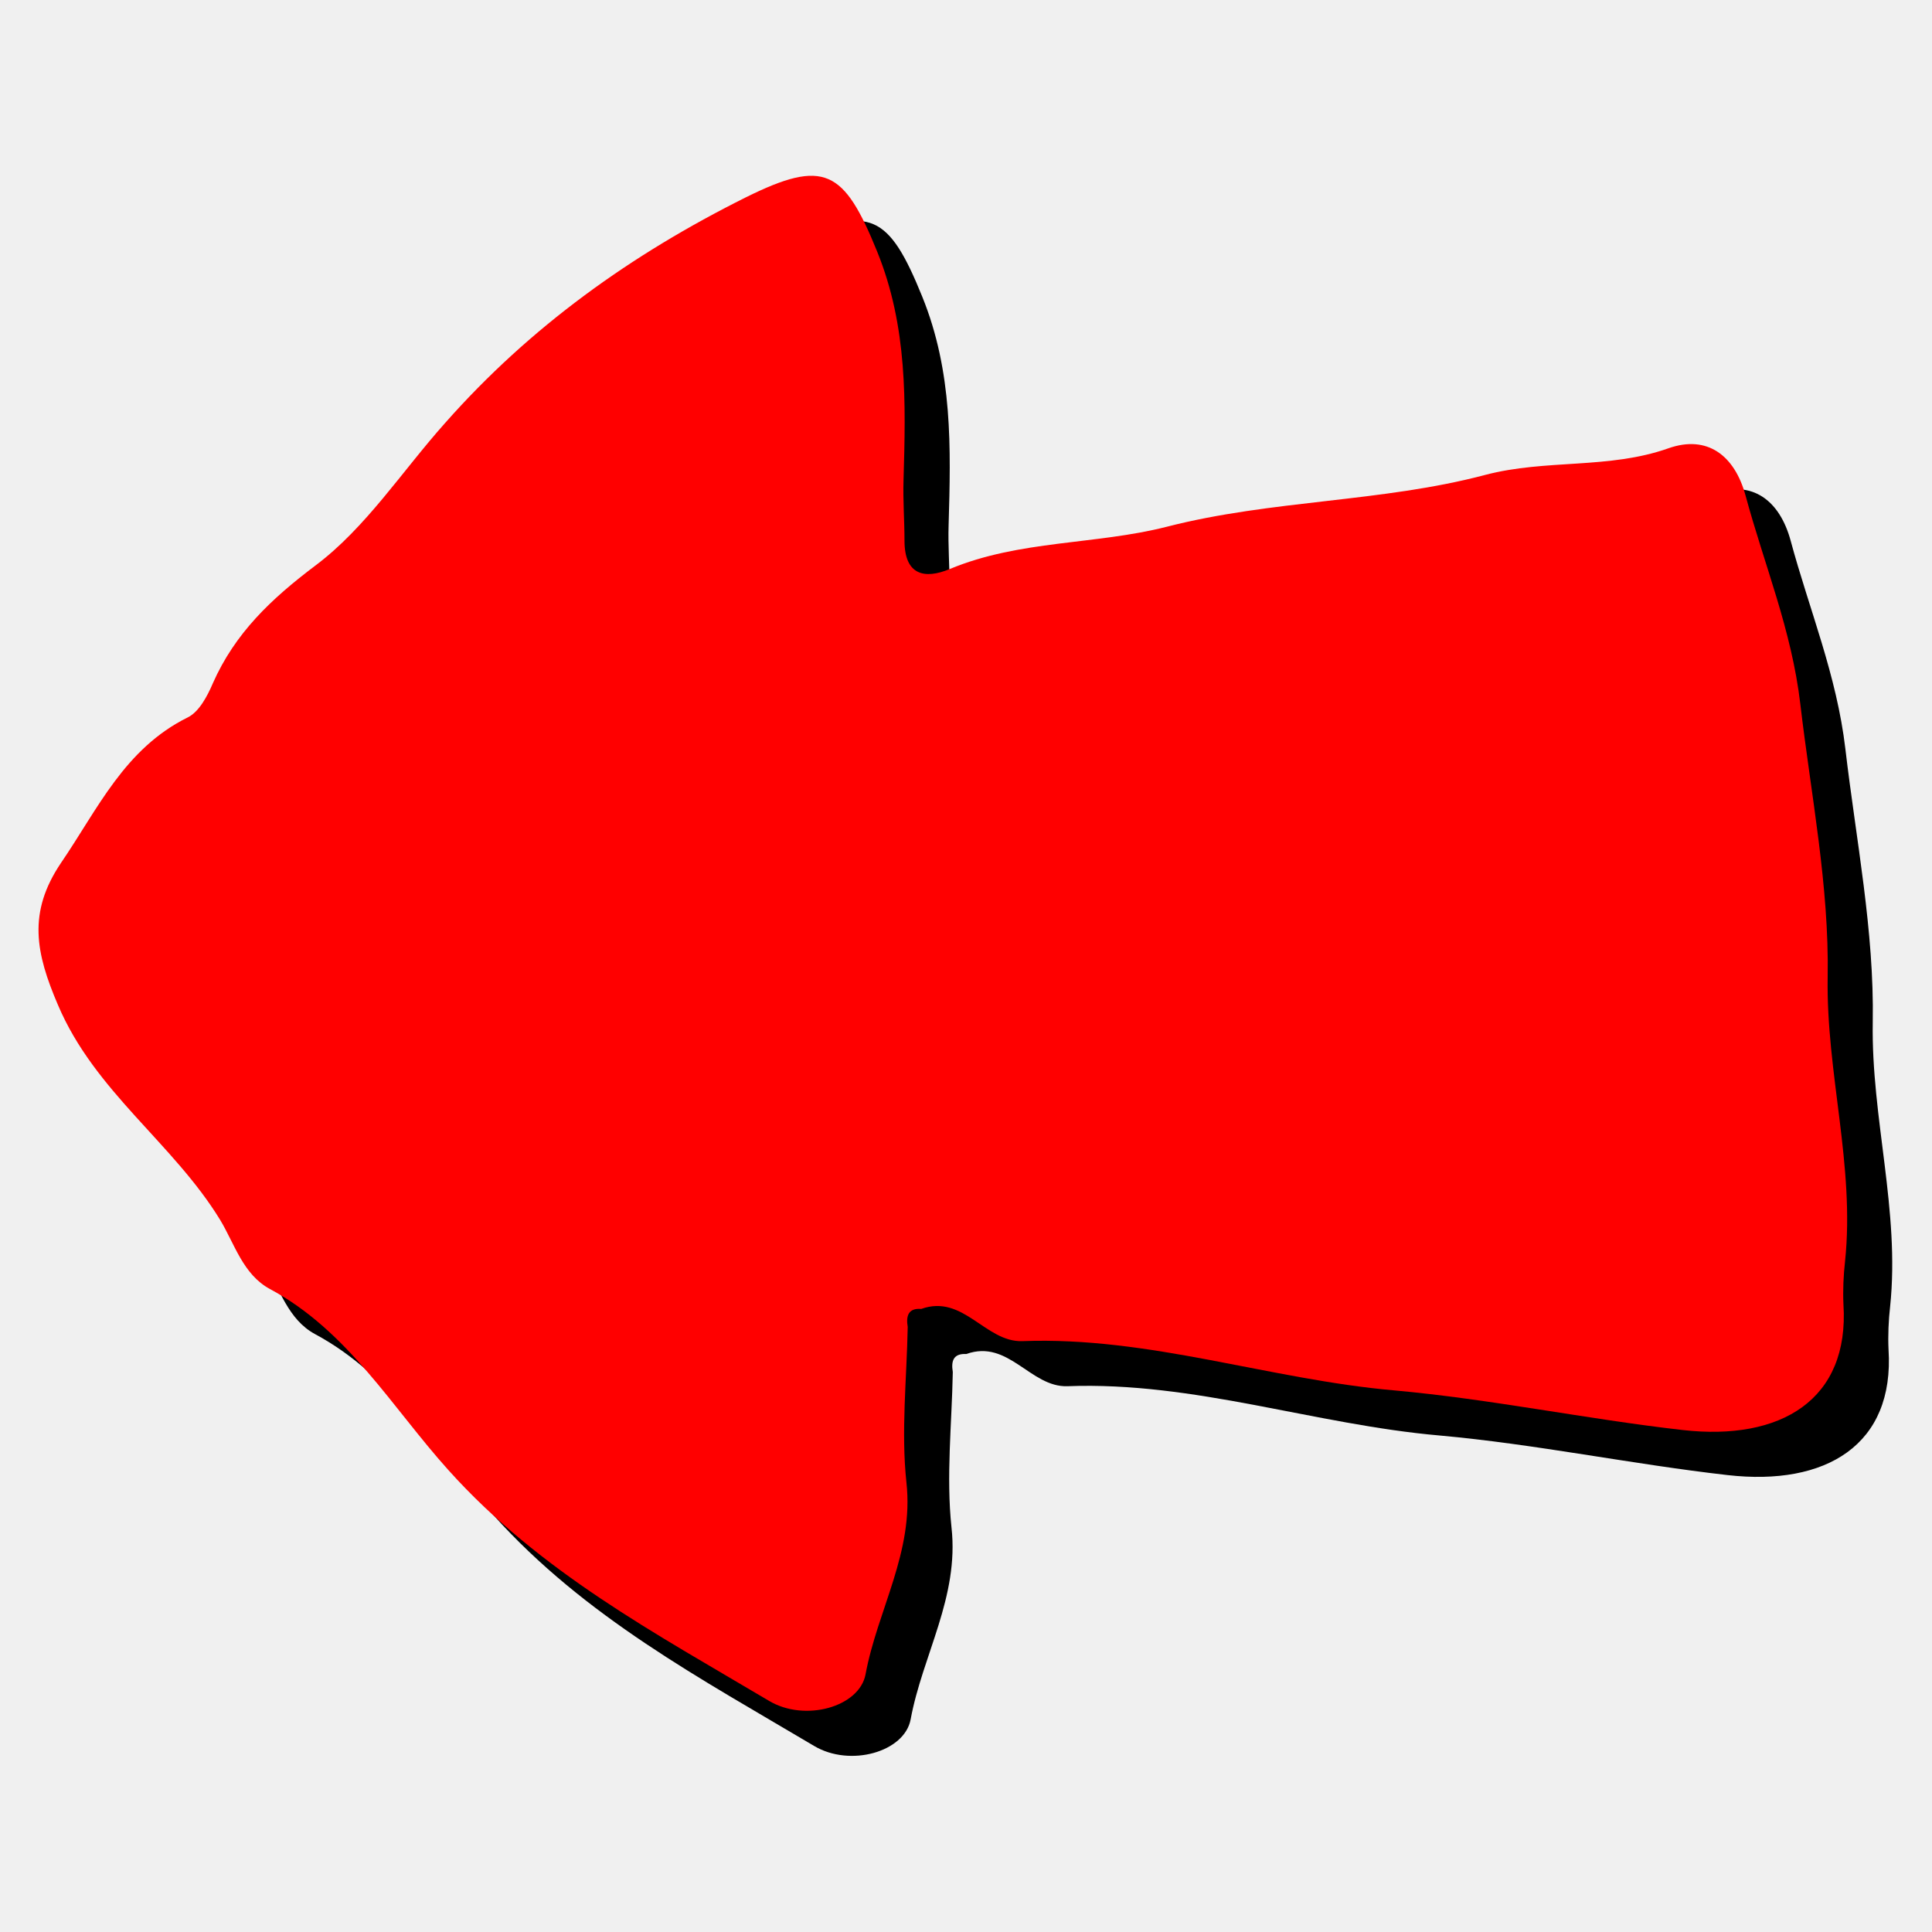
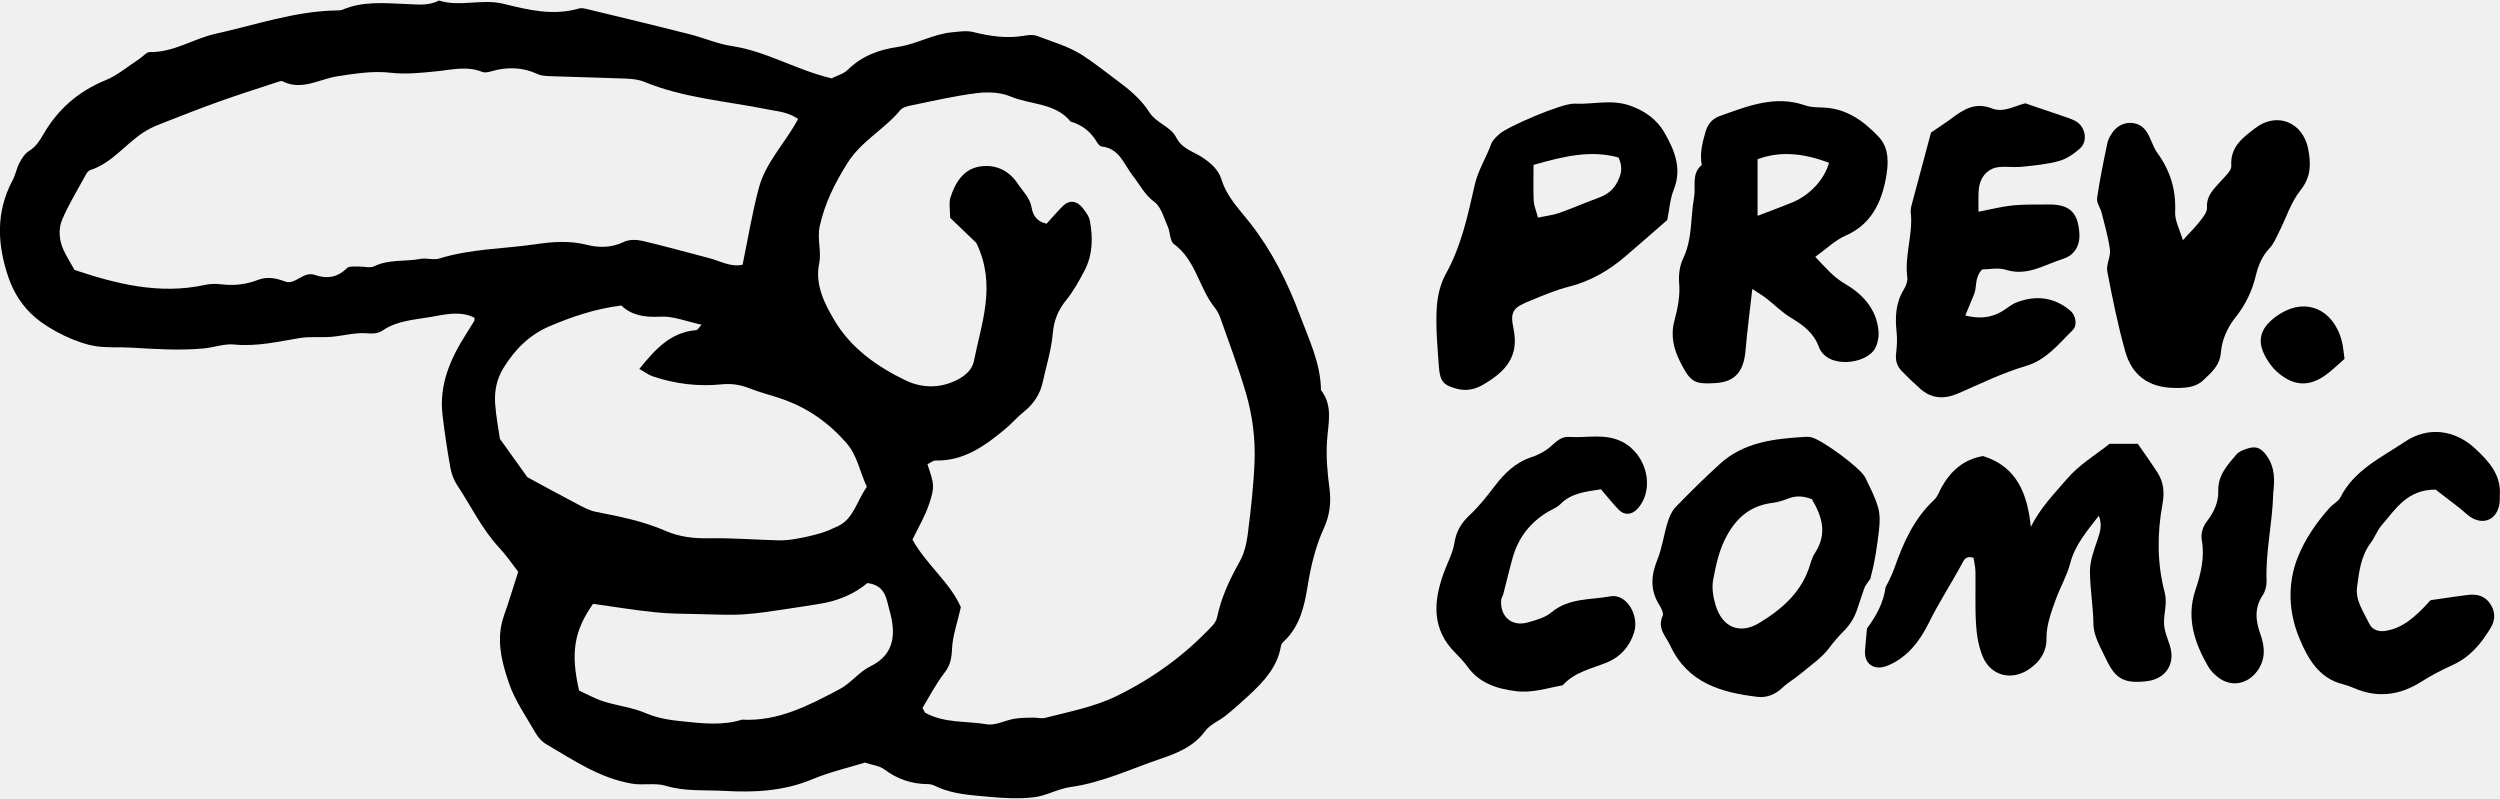
- <svg xmlns="http://www.w3.org/2000/svg" version="1.1" id="Layer_1" x="0px" y="0px" viewBox="0 0 60 60" style="enable-background:new 0 0 60 60;" xml:space="preserve">
-   <style type="text/css">
- 	.st0{fill:#0066CC;}
- 	.st1{fill:#FFFFFF;}
- 	.st2{fill:#3399FF;}
- 	.st3{fill:#FF0000;}
- 	.st4{fill:#FF0A0A;}
- 	.st5{fill:#003399;}
- 	.st6{fill:url(#SVGID_1_);}
- 	.st7{fill:url(#SVGID_00000008829191901643823660000010465042989741544889_);}
- 	.st8{fill:url(#SVGID_00000103986349970762335040000016408914543793380765_);}
- 	.st9{fill:#009933;}
- 	.st10{fill:url(#SVGID_00000098201329285366890740000005937880648161608638_);}
- 	.st11{fill:url(#SVGID_00000006683809079150042900000018273770491125539477_);}
- 	.st12{fill:url(#SVGID_00000077308192580493579560000008158660538666652304_);}
- </style>
+ <svg xmlns="http://www.w3.org/2000/svg" id="Layer_1" viewBox="0 0 279.96 89.38">
+   <path d="M93.21,8.73c.5-.25,1.24-.44,1.72-.91,1.59-1.55,3.42-2.24,5.64-2.57,2.05-.3,3.95-1.45,6.1-1.64,.82-.07,1.55-.22,2.41,0,1.83,.46,3.71,.72,5.62,.39,.46-.08,.99-.14,1.4,.01,1.74,.66,3.59,1.19,5.13,2.18,1.35,.87,2.62,1.91,3.93,2.87,1.32,.97,2.66,2.11,3.52,3.47,.82,1.29,2.41,1.62,3.03,2.85,.68,1.34,1.99,1.59,3.03,2.31,.9,.62,1.71,1.33,2.04,2.39,.61,1.99,2.04,3.4,3.27,4.97,2.4,3.09,4.14,6.56,5.51,10.23,1.02,2.74,2.33,5.39,2.37,8.4,1.39,1.8,.79,3.78,.67,5.77-.11,1.74,.05,3.51,.28,5.24,.21,1.59,.02,3.05-.64,4.49-.94,2.06-1.45,4.24-1.81,6.47-.36,2.22-.85,4.42-2.57,6.09-.17,.16-.38,.36-.41,.57-.38,2.37-1.91,3.99-3.56,5.53-.86,.8-1.74,1.58-2.65,2.31-.73,.59-1.73,.97-2.26,1.69-1.28,1.75-3.11,2.49-5.01,3.13-3.34,1.14-6.56,2.68-10.12,3.17-1.37,.19-2.67,.97-4.04,1.14-1.62,.19-3.3,.11-4.93-.04-1.99-.19-4.02-.26-5.9-1.11-.32-.15-.67-.32-1.01-.32-1.84,0-3.46-.54-4.95-1.66-.53-.4-1.32-.47-2.16-.75-1.89,.58-3.97,1.06-5.91,1.87-3.16,1.32-6.44,1.49-9.75,1.3-2.21-.13-4.45,.09-6.63-.57-1.22-.37-2.52-.02-3.84-.25-3.62-.63-6.52-2.64-9.56-4.41-.48-.28-.91-.76-1.19-1.25-1.06-1.84-2.31-3.62-2.99-5.6-.83-2.42-1.48-4.98-.54-7.59,.55-1.55,1.02-3.14,1.58-4.87-.68-.87-1.33-1.85-2.12-2.69-1.95-2.09-3.16-4.67-4.72-7.02-.38-.58-.64-1.29-.76-1.97-.35-1.97-.65-3.95-.88-5.94-.38-3.35,.89-6.24,2.63-8.98,.31-.49,.63-.99,.93-1.49,.05-.09,.02-.23,.02-.36-1.6-.81-3.32-.36-4.87-.09-1.81,.32-3.78,.4-5.41,1.52-.63,.43-1.27,.34-2,.3-1.25-.05-2.5,.31-3.76,.41-1.16,.09-2.35-.05-3.49,.13-2.44,.4-4.83,.98-7.36,.73-1.12-.11-2.28,.33-3.43,.44-2.71,.25-5.42,.07-8.12-.09-1.29-.08-2.61,.03-3.88-.15-2.19-.32-5.18-1.78-6.91-3.27-1.37-1.18-2.33-2.67-2.93-4.38-1.28-3.7-1.47-7.36,.44-10.94,.33-.62,.45-1.35,.78-1.97,.26-.5,.61-1.04,1.07-1.32,.74-.46,1.14-1.07,1.57-1.81,1.61-2.81,3.91-4.85,6.97-6.1,1.38-.56,2.57-1.59,3.84-2.42,.39-.25,.76-.75,1.14-.74,2.68,.05,4.9-1.51,7.37-2.05,4.48-.99,8.86-2.53,13.52-2.61,.24,0,.49,0,.7-.09,2.25-.96,4.6-.73,6.94-.64,1.28,.04,2.61,.27,3.84-.38,2.39,.75,4.84-.24,7.3,.38,2.71,.68,5.53,1.35,8.39,.51,.31-.09,.7,.02,1.04,.1,3.78,.92,7.56,1.82,11.33,2.78,1.6,.4,3.14,1.09,4.76,1.33,3.91,.59,7.29,2.73,11.23,3.63Zm10.11,70.58c.2,.33,.23,.47,.31,.52,2.15,1.18,4.58,.89,6.88,1.28,.96,.16,2.03-.44,3.07-.62,.69-.12,1.4-.11,2.11-.13,.45-.01,.93,.14,1.35,.03,2.72-.71,5.48-1.2,8.07-2.48,4.08-2,7.65-4.61,10.73-7.92,.23-.25,.4-.6,.47-.93,.47-2.22,1.42-4.22,2.52-6.19,.51-.9,.77-2.01,.9-3.05,.34-2.7,.65-5.41,.76-8.12,.1-2.6-.24-5.21-.97-7.7-.83-2.82-1.87-5.59-2.85-8.37-.15-.44-.39-.87-.68-1.24-1.74-2.2-2.09-5.28-4.54-7.07-.45-.33-.39-1.32-.68-1.95-.43-.96-.73-2.18-1.48-2.74-1.12-.82-1.65-1.96-2.44-2.96-.98-1.25-1.48-3.05-3.47-3.26-.19-.02-.41-.27-.52-.46-.68-1.17-1.65-1.96-2.96-2.33-1.74-2.13-4.5-1.87-6.75-2.82-1.12-.47-2.54-.53-3.77-.37-2.45,.3-4.86,.87-7.28,1.36-.45,.09-1.01,.22-1.28,.54-1.79,2.17-4.37,3.45-5.94,5.96-1.4,2.24-2.5,4.43-3.08,7.02-.32,1.47,.22,2.81-.07,4.21-.48,2.37,.61,4.5,1.71,6.35,1.82,3.09,4.77,5.19,7.98,6.73,1.86,.89,3.91,.91,5.84-.1,.88-.46,1.62-1.13,1.81-2.09,.83-4.25,2.55-8.49,.26-13.21-.77-.74-1.87-1.8-2.93-2.81,0-.86-.16-1.62,.03-2.25,.51-1.64,1.44-3.17,3.21-3.48,1.68-.3,3.26,.31,4.31,1.88,.58,.88,1.39,1.59,1.58,2.73,.14,.83,.58,1.55,1.67,1.78,.58-.63,1.18-1.34,1.84-1.99,.68-.67,1.51-.61,2.15,.17,.36,.44,.76,.97,.86,1.5,.35,1.89,.32,3.8-.59,5.55-.6,1.15-1.24,2.31-2.05,3.31-.92,1.14-1.39,2.27-1.52,3.79-.16,1.82-.73,3.63-1.13,5.45-.27,1.25-.98,2.39-2.06,3.24-.74,.58-1.36,1.33-2.08,1.93-2.29,1.9-4.66,3.65-7.86,3.57-.3,0-.61,.28-.9,.42,.74,2.22,.85,2.46,.19,4.44-.47,1.42-1.27,2.74-1.87,4,1.58,2.83,4.24,4.83,5.42,7.57-.39,1.74-.93,3.21-.99,4.7-.04,1.01-.21,1.82-.8,2.58-1,1.3-1.75,2.74-2.51,4.01ZM89.37,13.31c-1.17-.79-2.33-.84-3.47-1.07-4.61-.93-9.35-1.26-13.76-3.08-.64-.26-1.39-.33-2.09-.36-2.82-.11-5.65-.17-8.47-.27-.46-.02-.96-.04-1.37-.23-1.69-.79-3.41-.83-5.17-.32-.33,.1-.75,.19-1.04,.07-1.76-.71-3.5-.21-5.26-.05-1.64,.16-3.33,.34-4.95,.15-2.05-.24-4.01,.09-5.99,.39-2.04,.31-4,1.66-6.17,.56-.09-.05-.24-.02-.35,.02-2.23,.74-4.47,1.44-6.68,2.23-2.11,.75-4.19,1.58-6.28,2.39-.65,.25-1.31,.52-1.91,.87-2.22,1.3-3.74,3.61-6.31,4.44-.2,.06-.37,.3-.48,.5-.9,1.66-1.9,3.28-2.64,5-.47,1.08-.37,2.34,.14,3.46,.34,.74,.79,1.43,1.23,2.22,4.73,1.58,9.51,2.78,14.58,1.68,.57-.12,1.18-.15,1.76-.08,1.44,.18,2.82,.05,4.18-.48,1.03-.4,2.01-.22,3.08,.18,1.12,.41,2-1.2,3.32-.74,1.32,.47,2.53,.29,3.59-.77,.25-.25,.87-.15,1.32-.17,.58-.02,1.25,.19,1.72-.03,1.66-.81,3.47-.5,5.19-.83,.68-.13,1.46,.16,2.1-.04,3.54-1.1,7.25-1.08,10.87-1.61,1.84-.27,3.72-.41,5.63,.07,1.33,.34,2.79,.36,4.17-.32,.58-.28,1.41-.27,2.07-.12,2.51,.59,5,1.29,7.5,1.94,1.24,.32,2.4,1.04,3.73,.73,.6-2.9,1.07-5.81,1.83-8.64,.77-2.85,2.97-5,4.4-7.71Zm7.7,41.2c-.82-1.76-1.06-3.51-2.3-4.92-1.99-2.27-4.34-3.92-7.16-4.9-1.22-.43-2.49-.73-3.69-1.21-1.02-.4-1.99-.55-3.1-.44-2.61,.27-5.19-.05-7.69-.88-.5-.17-.93-.51-1.54-.84,1.81-2.24,3.51-4.11,6.37-4.35,.19-.02,.36-.35,.6-.61-1.7-.36-3.19-.99-4.64-.9-1.77,.11-3.24-.18-4.34-1.25-2.96,.38-5.51,1.25-8.03,2.32-2.28,.97-3.88,2.6-5.16,4.66-.78,1.26-1.04,2.63-.94,4.05,.1,1.4,.37,2.78,.53,3.9,1.16,1.62,2.19,3.05,3.08,4.3,1.91,1.03,3.66,2,5.43,2.92,.72,.38,1.47,.81,2.25,.96,2.66,.52,5.3,1.04,7.81,2.14,1.51,.66,3.15,.85,4.85,.82,2.57-.05,5.15,.16,7.73,.23,.69,.02,1.39-.06,2.06-.18,.92-.16,1.83-.36,2.72-.63,.66-.19,1.29-.48,1.91-.77,1.78-.84,2.09-2.76,3.25-4.41Zm-32.23,22.82c.82,.37,1.74,.89,2.73,1.21,1.56,.5,3.25,.68,4.74,1.32,1.35,.58,2.72,.78,4.13,.92,2.22,.23,4.45,.5,6.65-.19,4.08,.22,7.53-1.62,10.96-3.43,1.23-.65,2.15-1.92,3.4-2.53,2.89-1.4,2.85-3.89,2.14-6.36-.33-1.14-.39-2.72-2.46-2.98-1.44,1.23-3.38,2.05-5.52,2.36-1.16,.17-2.31,.38-3.47,.54-1.63,.23-3.26,.51-4.9,.61-1.65,.1-3.31,0-4.96-.03-1.66-.04-3.32-.03-4.96-.21-2.33-.24-4.65-.63-6.91-.94-2.13,3.04-2.53,5.48-1.56,9.72Z" />
  <g>
-     <path d="M29.59,42.61c-0.03,1.61-0.21,3.24-0.04,4.83c0.24,2.16-0.9,3.96-1.27,5.96c-0.19,1.01-1.88,1.49-3,0.82   c-3.52-2.09-7.11-4-9.95-7.16c-1.75-1.94-3.12-4.33-5.55-5.63c-0.83-0.45-1.09-1.39-1.54-2.14c-1.46-2.39-3.9-3.99-5.04-6.68   c-0.69-1.61-0.95-2.87,0.1-4.42c1.14-1.67,1.97-3.54,3.93-4.51c0.35-0.17,0.61-0.66,0.78-1.06c0.69-1.56,1.81-2.62,3.19-3.66   c1.56-1.17,2.69-2.93,4.02-4.42c2.65-3,5.79-5.24,9.34-7.01c2.44-1.21,3.05-0.86,4.08,1.68c0.95,2.34,0.89,4.7,0.82,7.1   c-0.02,0.63,0.03,1.26,0.03,1.88c0,1.07,0.62,1.21,1.41,0.88c2.16-0.9,4.53-0.75,6.73-1.31c3.27-0.84,6.68-0.76,9.89-1.61   c1.9-0.5,3.84-0.17,5.7-0.83c1.2-0.42,2.05,0.22,2.39,1.47c0.58,2.15,1.43,4.17,1.7,6.47c0.33,2.82,0.9,5.65,0.85,8.49   c-0.05,2.97,0.85,5.85,0.54,8.82c-0.05,0.44-0.07,0.9-0.05,1.34c0.19,2.96-1.94,4.25-5,3.9c-2.99-0.34-5.95-0.96-8.95-1.23   c-3.88-0.34-7.61-1.68-11.55-1.53c-1.15,0.04-1.83-1.47-3.14-1C29.62,42.03,29.53,42.25,29.59,42.61z" />
-     <path class="st3" d="M28.19,41.21c-0.03,1.61-0.21,3.24-0.04,4.83c0.24,2.16-0.9,3.96-1.27,5.96c-0.19,1.01-1.88,1.49-3,0.82   c-3.52-2.09-7.11-4-9.95-7.16c-1.75-1.94-3.12-4.33-5.55-5.63c-0.83-0.45-1.09-1.39-1.54-2.14c-1.46-2.39-3.9-3.99-5.04-6.68   c-0.69-1.61-0.95-2.87,0.1-4.42c1.14-1.67,1.97-3.54,3.93-4.51c0.35-0.17,0.61-0.66,0.78-1.06c0.69-1.56,1.81-2.62,3.19-3.66   c1.56-1.17,2.69-2.93,4.02-4.42c2.65-3,5.79-5.24,9.34-7.01c2.44-1.21,3.05-0.86,4.08,1.68c0.95,2.34,0.89,4.7,0.82,7.1   c-0.02,0.63,0.03,1.26,0.03,1.88c0,1.07,0.62,1.21,1.41,0.88c2.16-0.9,4.53-0.75,6.73-1.31c3.27-0.84,6.68-0.76,9.89-1.61   c1.9-0.5,3.84-0.17,5.7-0.83c1.2-0.42,2.05,0.22,2.39,1.47c0.58,2.15,1.43,4.17,1.7,6.47c0.33,2.82,0.9,5.65,0.85,8.49   c-0.05,2.97,0.85,5.85,0.54,8.82c-0.05,0.44-0.07,0.9-0.05,1.34c0.19,2.96-1.94,4.25-5,3.9c-2.99-0.34-5.95-0.96-8.95-1.23   c-3.88-0.34-7.61-1.68-11.55-1.53c-1.15,0.04-1.83-1.47-3.14-1C28.22,40.62,28.13,40.85,28.19,41.21z" />
+     <g>
+       <path d="M203.26,28.74c1.19,1.25,2.03,2.27,3.33,3.03,1.92,1.11,3.56,2.81,3.77,5.27,.06,.65-.08,1.42-.39,1.99-.99,1.77-5.36,2.32-6.29-.19-.58-1.57-1.75-2.43-3.1-3.24-1-.6-1.84-1.46-2.77-2.18-.44-.34-.93-.63-1.58-1.06-.28,2.49-.57,4.69-.76,6.9-.2,2.37-1.2,3.51-3.37,3.64-2.37,.15-2.79-.13-3.88-2.24-.79-1.52-1.17-3.05-.71-4.76,.36-1.36,.65-2.72,.53-4.18-.08-.91,.05-1.96,.45-2.78,1.05-2.2,.81-4.57,1.22-6.85,.22-1.22-.33-2.63,.86-3.61-.24-1.29,.06-2.48,.42-3.72,.27-.93,.83-1.49,1.58-1.76,3.1-1.1,6.2-2.39,9.61-1.19,.65,.23,1.4,.2,2.11,.24,2.55,.13,4.44,1.53,6.09,3.27,1.25,1.32,1.09,3.15,.8,4.69-.51,2.71-1.66,5.13-4.49,6.37-1.15,.5-2.12,1.45-3.41,2.38Zm-6.44-4.57c1.44-.56,2.73-1.02,3.99-1.55,1.91-.8,3.51-2.57,4.01-4.39-2.66-1.01-5.34-1.39-8-.4v6.34Z" />
+       <path d="M216.23,14.85c.77-.53,1.56-1.03,2.31-1.59,1.35-1.02,2.68-1.85,4.51-1.12,1.3,.51,2.53-.27,3.75-.57,1.47,.5,2.91,.99,4.35,1.48,.45,.15,.91,.3,1.31,.53,1.08,.62,1.38,2.22,.47,3.04-.68,.61-1.52,1.18-2.38,1.42-1.35,.37-2.78,.49-4.18,.64-.82,.08-1.66-.05-2.48,.02-1.11,.1-1.95,.88-2.21,1.99-.08,.34-.11,.7-.12,1.06-.02,.57,0,1.15,0,1.96,1.43-.27,2.64-.59,3.86-.71,1.29-.13,2.6-.08,3.9-.1,2.47-.05,3.42,.91,3.54,3.33,.07,1.44-.71,2.41-1.81,2.75-2.07,.64-4.02,2-6.43,1.23-.85-.27-1.86-.04-2.65-.04-.88,.92-.56,1.96-.91,2.8-.3,.73-.61,1.46-.98,2.36,1.56,.39,2.8,.26,3.97-.38,.62-.34,1.16-.86,1.81-1.1,2.14-.81,4.16-.58,5.96,.92,.65,.54,.85,1.66,.26,2.23-1.58,1.54-2.91,3.31-5.26,4-2.58,.76-5.04,1.97-7.52,3.05-1.56,.68-2.99,.62-4.28-.53-.71-.63-1.39-1.28-2.05-1.96-.52-.53-.73-1.17-.64-1.94,.09-.8,.15-1.63,.06-2.42-.18-1.69-.11-3.29,.81-4.79,.24-.38,.44-.91,.39-1.33-.34-2.47,.67-4.86,.38-7.32-.04-.33,.08-.69,.16-1.02,.7-2.62,1.4-5.23,2.1-7.85Z" />
+       <path d="M186.71,24.63c-1.75,1.53-3.25,2.85-4.78,4.15-1.82,1.56-3.91,2.73-6.19,3.31-1.51,.38-2.89,.98-4.3,1.55-1.91,.77-2.38,1.16-1.96,3.12,.68,3.18-.89,4.84-3.33,6.28-1.01,.6-1.95,.77-3.03,.49-1.46-.38-1.87-.81-1.99-2.48-.15-2.12-.35-4.24-.25-6.35,.06-1.35,.36-2.82,1.01-3.99,1.76-3.15,2.48-6.6,3.26-10.02,.38-1.67,1.29-3.03,1.84-4.57,.15-.42,.55-.77,.89-1.09,.9-.85,7.09-3.49,8.4-3.42,2.1,.11,4.17-.54,6.32,.24,1.69,.61,2.99,1.6,3.79,3,1.1,1.92,2,3.99,1.05,6.37-.43,1.07-.5,2.28-.73,3.42Zm-14.98-6.16c0,1.45-.04,2.74,.02,4.02,.03,.56,.28,1.11,.48,1.88,.87-.19,1.66-.27,2.4-.53,1.43-.5,2.82-1.12,4.25-1.64,.92-.33,1.67-.79,2.16-1.68,.48-.86,.76-1.7,.21-2.88-3.04-.86-6.08-.17-9.52,.83Z" />
+       <path d="M244.45,26.89c.7-.76,1.35-1.41,1.91-2.12,.35-.45,.82-1.02,.79-1.51-.09-1.39,.81-2.14,1.59-3.02,.45-.51,1.17-1.13,1.13-1.66-.15-2.16,1.33-3.2,2.71-4.25,2.41-1.84,5.32-.64,5.9,2.36,.32,1.65,.33,3.13-.87,4.63-1.07,1.34-1.6,3.1-2.4,4.67-.32,.63-.59,1.32-1.06,1.81-.84,.89-1.25,1.9-1.54,3.08-.41,1.72-1.15,3.27-2.31,4.71-.85,1.05-1.49,2.51-1.59,3.84-.12,1.54-1.08,2.28-1.96,3.13-.88,.85-2.03,.9-3.28,.88-2.91-.05-4.75-1.45-5.49-4.13-.82-2.94-1.43-5.93-2-8.93-.14-.76,.4-1.64,.3-2.42-.18-1.39-.59-2.76-.93-4.13-.14-.56-.59-1.14-.51-1.65,.3-2.08,.73-4.14,1.16-6.2,.09-.44,.37-.87,.64-1.25,.92-1.23,2.76-1.32,3.66-.1,.55,.74,.74,1.74,1.28,2.48,1.45,1.99,2.11,4.14,2,6.62-.04,1,.53,2.02,.86,3.15Z" />
+       <path d="M262.55,40.19c-.7,.6-1.37,1.27-2.13,1.82-2.13,1.53-3.91,1-5.46-.4-.35-.31-.65-.69-.91-1.08-1.43-2.11-1.13-3.7,.93-5.16,2.83-2.01,5.86-1.07,7.07,2.18,.12,.33,.21,.68,.28,1.03,.07,.35,.1,.7,.22,1.61Z" />
+     </g>
+     <g>
+       <path d="M240.44,76.28c-2.49,.29-3.5-.18-4.56-2.4-.61-1.3-1.45-2.67-1.45-4.03-.03-1.98-.38-3.93-.39-5.88,0-1.17,.46-2.37,.84-3.51,.29-.86,.57-1.67,.15-2.7-1.31,1.7-2.65,3.23-3.2,5.32-.36,1.38-1.1,2.65-1.59,3.98-.52,1.46-1.09,2.9-1.07,4.51,.01,1.42-.72,2.52-1.89,3.33-1.96,1.38-4.33,.82-5.25-1.38-.45-1.1-.67-2.35-.74-3.54-.13-1.99-.04-4-.07-5.99-.01-.53-.15-1.06-.22-1.53-.63-.18-.95,0-1.18,.46-1.24,2.33-2.7,4.53-3.87,6.92-.95,1.92-2.35,3.78-4.54,4.69-1.55,.64-2.72-.18-2.55-1.8,.08-.79,.15-1.57,.21-2.35,.01,0,.01-.01,.01-.01,1.04-1.43,1.84-2.84,2.08-4.63h0c.38-.7,.72-1.39,.98-2.12,1-2.84,2.19-5.54,4.46-7.65,.38-.36,.56-.92,.82-1.39,1.03-1.84,2.45-3.13,4.65-3.51,3.79,1.18,4.97,4.22,5.35,7.93,1.06-2.13,2.61-3.69,4.04-5.36,1.41-1.64,3.18-2.67,4.78-3.94h3.16c.74,1.07,1.52,2.15,2.23,3.26,.67,1.07,.77,2.19,.53,3.5-.6,3.29-.61,6.62,.25,9.88,.33,1.27-.14,2.41-.07,3.59,.06,1.07,.71,2.1,.82,3.18,.17,1.71-1,2.97-2.7,3.16Z" />
+       <path d="M210.3,56.79c-.32-1.16-.91-2.24-1.43-3.33-.52-1.06-4.88-4.25-6.06-4.5-.21-.04-.45-.06-.65-.04-3.45,.21-6.87,.57-9.57,3.04-1.71,1.56-3.37,3.19-4.97,4.85-.43,.45-.71,1.13-.89,1.74-.42,1.38-.6,2.83-1.14,4.15-.72,1.78-.81,3.41,.24,5.07,.22,.35,.49,.91,.36,1.2-.64,1.41,.36,2.26,.86,3.34,1.95,4.19,5.73,5.25,9.79,5.73,.95,.11,1.95-.24,2.73-1,.63-.6,1.41-1.03,2.08-1.6,1.09-.92,2.35-1.76,3.19-2.88,.52-.71,1.09-1.35,1.69-1.95s1.11-1.41,1.4-2.25c.48-1.37,.82-2.49,.92-2.67,.06-.11,.29-.45,.6-.88,.03-.15,.07-.32,.11-.47,.43-1.6,.65-3.26,.85-4.92,.11-.86,.14-1.8-.1-2.62Zm-7.05,5.13c-.24,.36-.39,.79-.52,1.21-.88,3.08-3.09,5.03-5.67,6.6-2.19,1.35-4.15,.57-4.92-1.89-.29-.92-.47-2.01-.29-2.94,.33-1.71,.67-3.4,1.59-5.02,1.2-2.12,2.77-3.3,5.14-3.58,.53-.07,1.06-.24,1.56-.43,.86-.36,1.7-.38,2.76,.03,1.11,1.87,1.78,3.84,.35,6.02Z" />
+       <path d="M272.79,54.83c-3.22-.04-4.52,2.19-6.09,4-.5,.57-.76,1.35-1.22,1.97-1.11,1.47-1.3,3.24-1.53,4.96-.19,1.49,.73,2.76,1.36,4.06,.36,.75,1.11,.98,2,.8,1.63-.33,2.9-1.21,4.88-3.41,1.36-.19,2.78-.42,4.21-.59,.92-.11,1.79,.08,2.38,.88,.67,.9,.7,1.9,.13,2.82-1.04,1.73-2.29,3.25-4.21,4.13-1.21,.55-2.41,1.16-3.53,1.88-2.43,1.54-4.93,1.88-7.59,.71-.4-.18-.83-.32-1.26-.43-2.7-.68-3.94-2.99-4.83-5.14-1.2-2.88-1.37-6.09-.16-9.1,.82-2.04,2.09-3.88,3.57-5.53,.37-.41,.96-.68,1.19-1.15,1.56-3.07,4.58-4.45,7.22-6.22,2.62-1.76,5.64-1.35,7.93,.82,1.47,1.38,2.84,2.87,2.7,5.12-.02,.33,.01,.67-.04,1-.27,1.73-1.71,2.43-3.18,1.53-.47-.29-.85-.71-1.29-1.05-.95-.74-1.92-1.47-2.65-2.04Z" />
+       <path d="M179.28,54.79c-1.69,.27-3.31,.4-4.57,1.69-.37,.38-.94,.57-1.41,.86-1.95,1.18-3.26,2.87-3.89,5.06-.39,1.37-.71,2.77-1.07,4.15-.06,.21-.21,.41-.23,.62-.16,1.83,1.15,3.02,2.9,2.55,.95-.26,2-.54,2.73-1.15,1.96-1.63,4.38-1.38,6.6-1.79,1.77-.33,3.26,2.09,2.65,4.05-.49,1.57-1.54,2.74-3.03,3.35-1.74,.71-3.63,1.07-4.96,2.56-1.73,.31-3.41,.89-5.23,.66-2.17-.27-4.1-.89-5.45-2.76-.39-.54-.85-1.03-1.32-1.5-2.67-2.64-2.5-5.7-1.35-8.91,.41-1.15,1.03-2.25,1.22-3.43,.21-1.3,.75-2.22,1.69-3.1,1.05-.97,1.95-2.12,2.82-3.26,1.1-1.44,2.33-2.66,4.11-3.24,.62-.2,1.23-.51,1.77-.89,.8-.55,1.32-1.47,2.53-1.38,1.96,.13,3.94-.43,5.86,.54,2.81,1.42,3.74,5.4,1.66,7.57-.61,.63-1.44,.68-2.05,.03-.68-.71-1.3-1.49-1.98-2.28Z" />
+       <path d="M254.57,55.21c-.1,3.47-.88,6.62-.75,9.85,.02,.53-.14,1.15-.43,1.59-.97,1.46-.8,2.89-.24,4.44,.49,1.38,.58,2.79-.41,4.1-1.09,1.45-2.9,1.79-4.36,.65-.43-.33-.84-.75-1.11-1.22-1.53-2.66-2.46-5.43-1.42-8.54,.6-1.8,1.06-3.63,.72-5.56-.14-.81,.11-1.54,.6-2.18,.76-1,1.28-2.11,1.24-3.37-.05-1.74,1.02-2.89,2.02-4.06,.32-.38,.92-.59,1.43-.73,.88-.25,1.42,.09,1.95,.82,1.01,1.39,.91,2.92,.75,4.22Z" />
+     </g>
  </g>
</svg>
